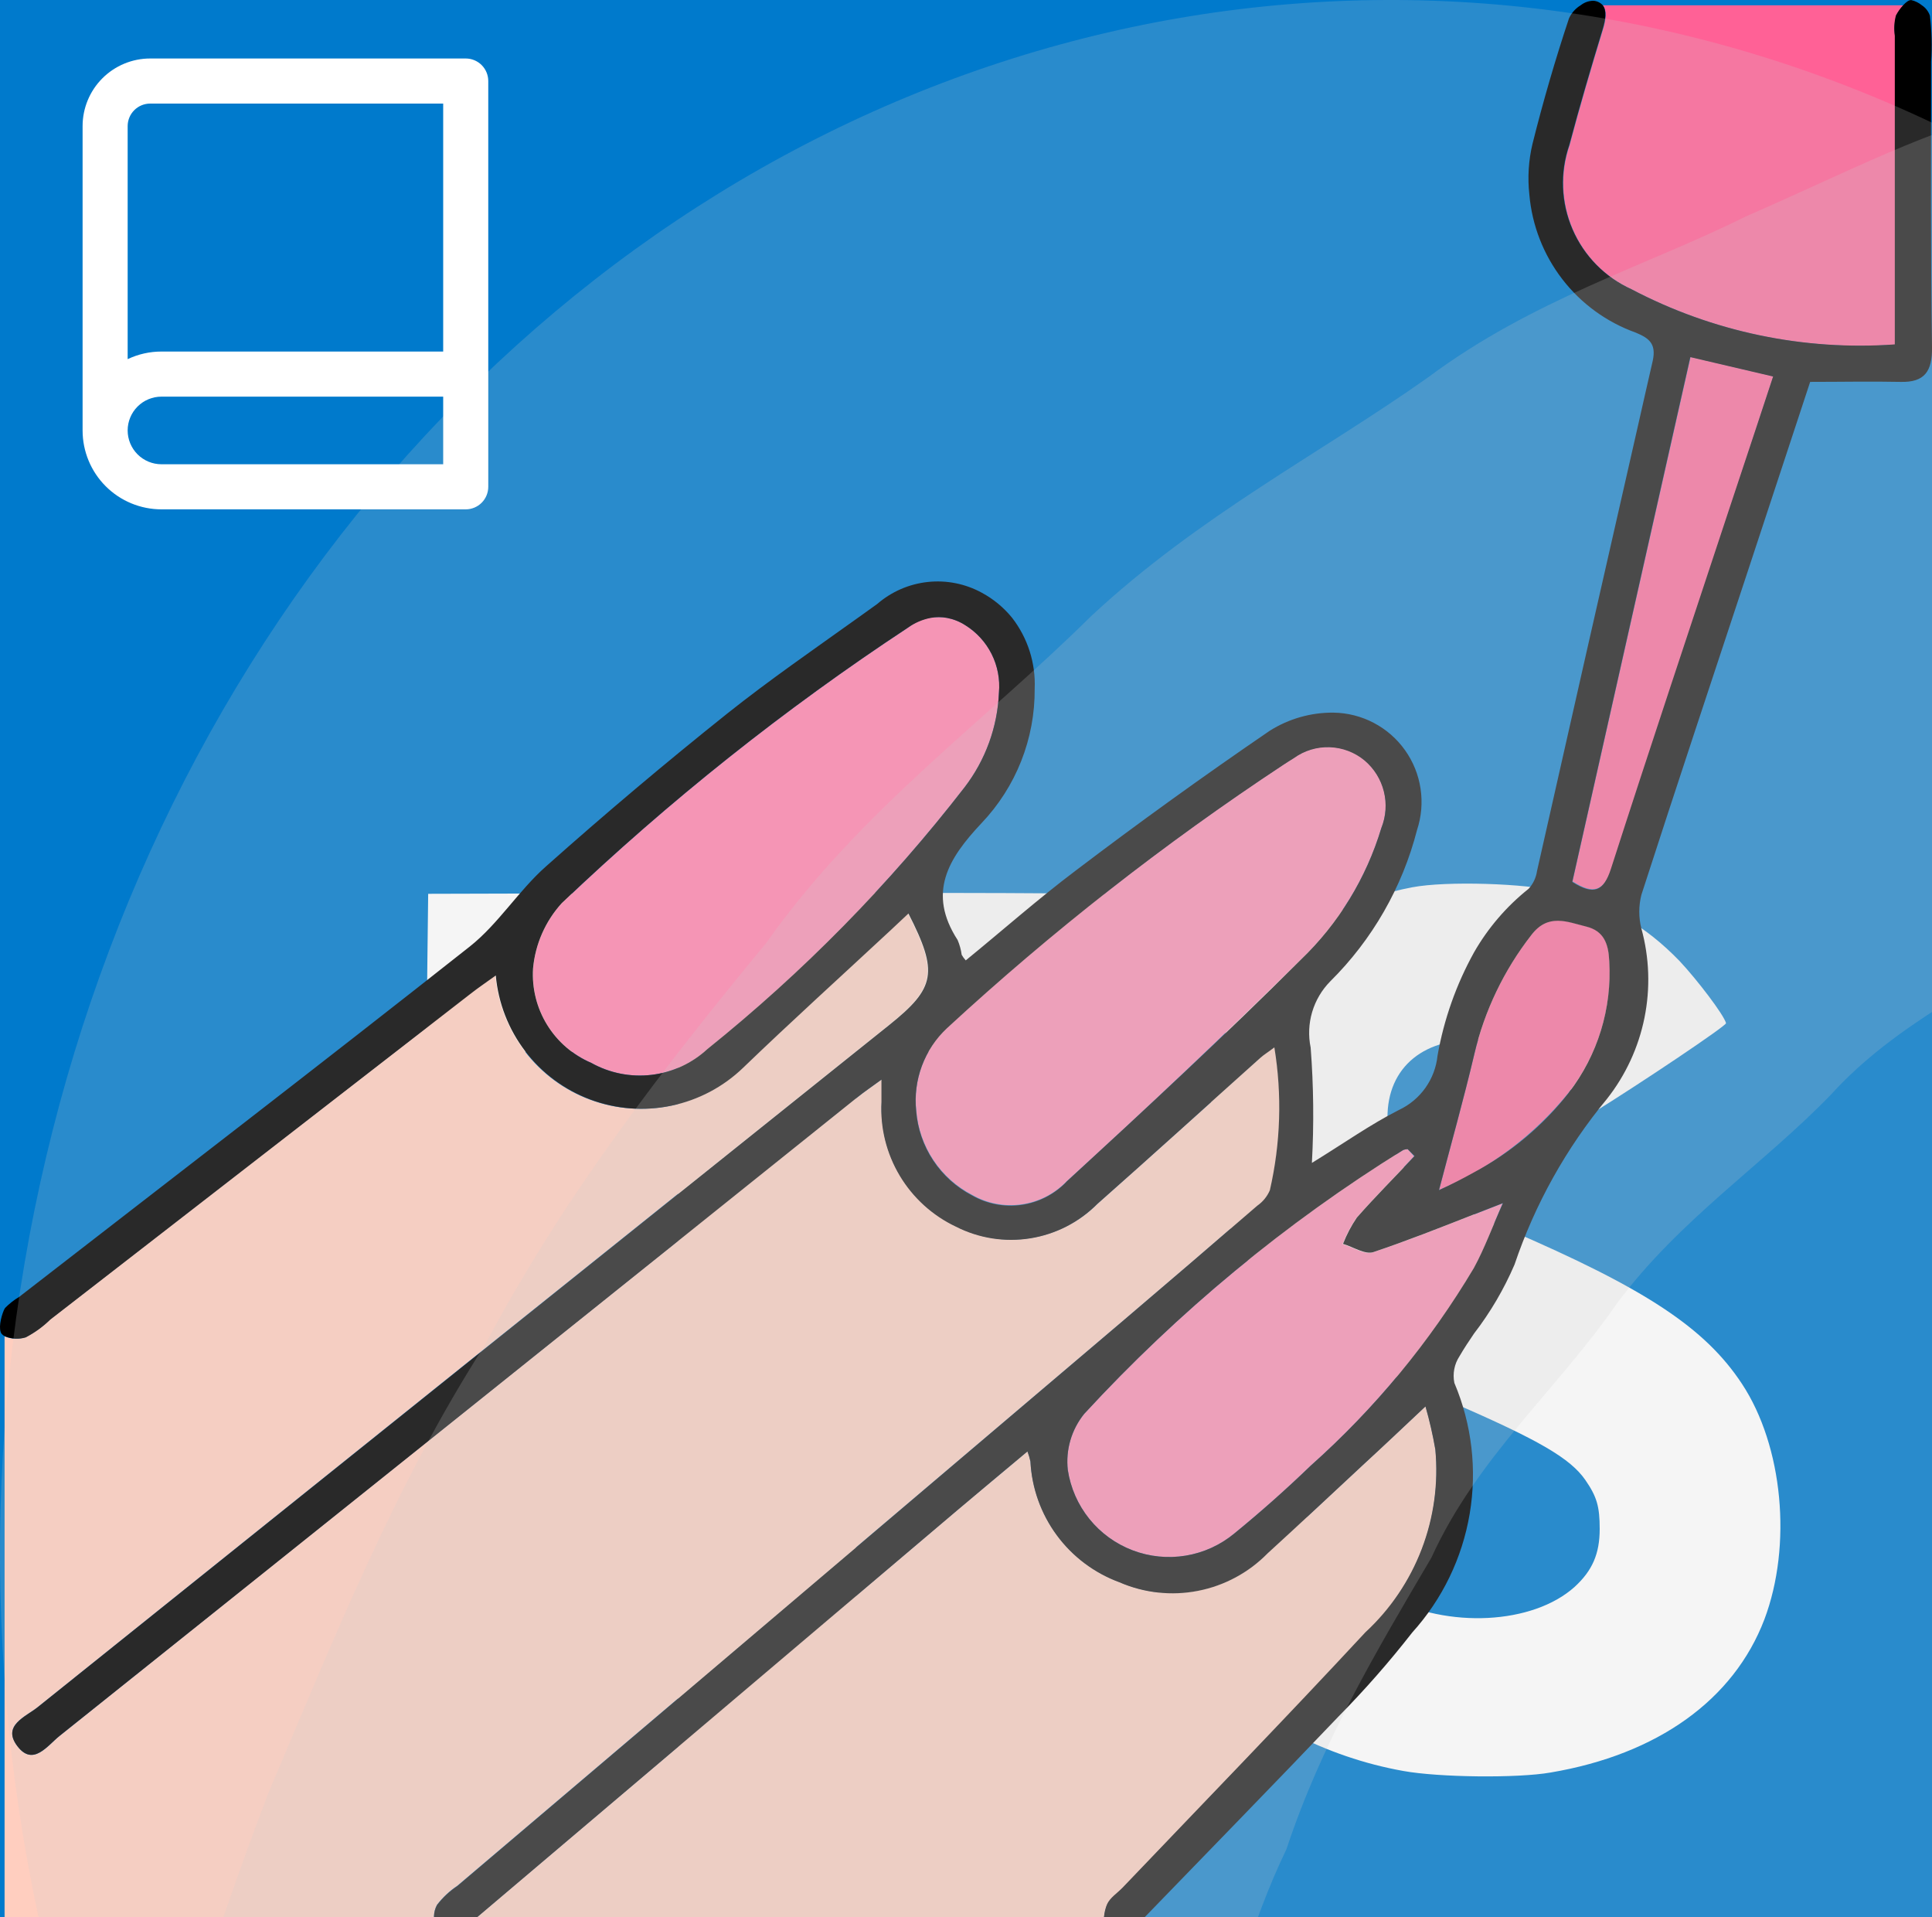
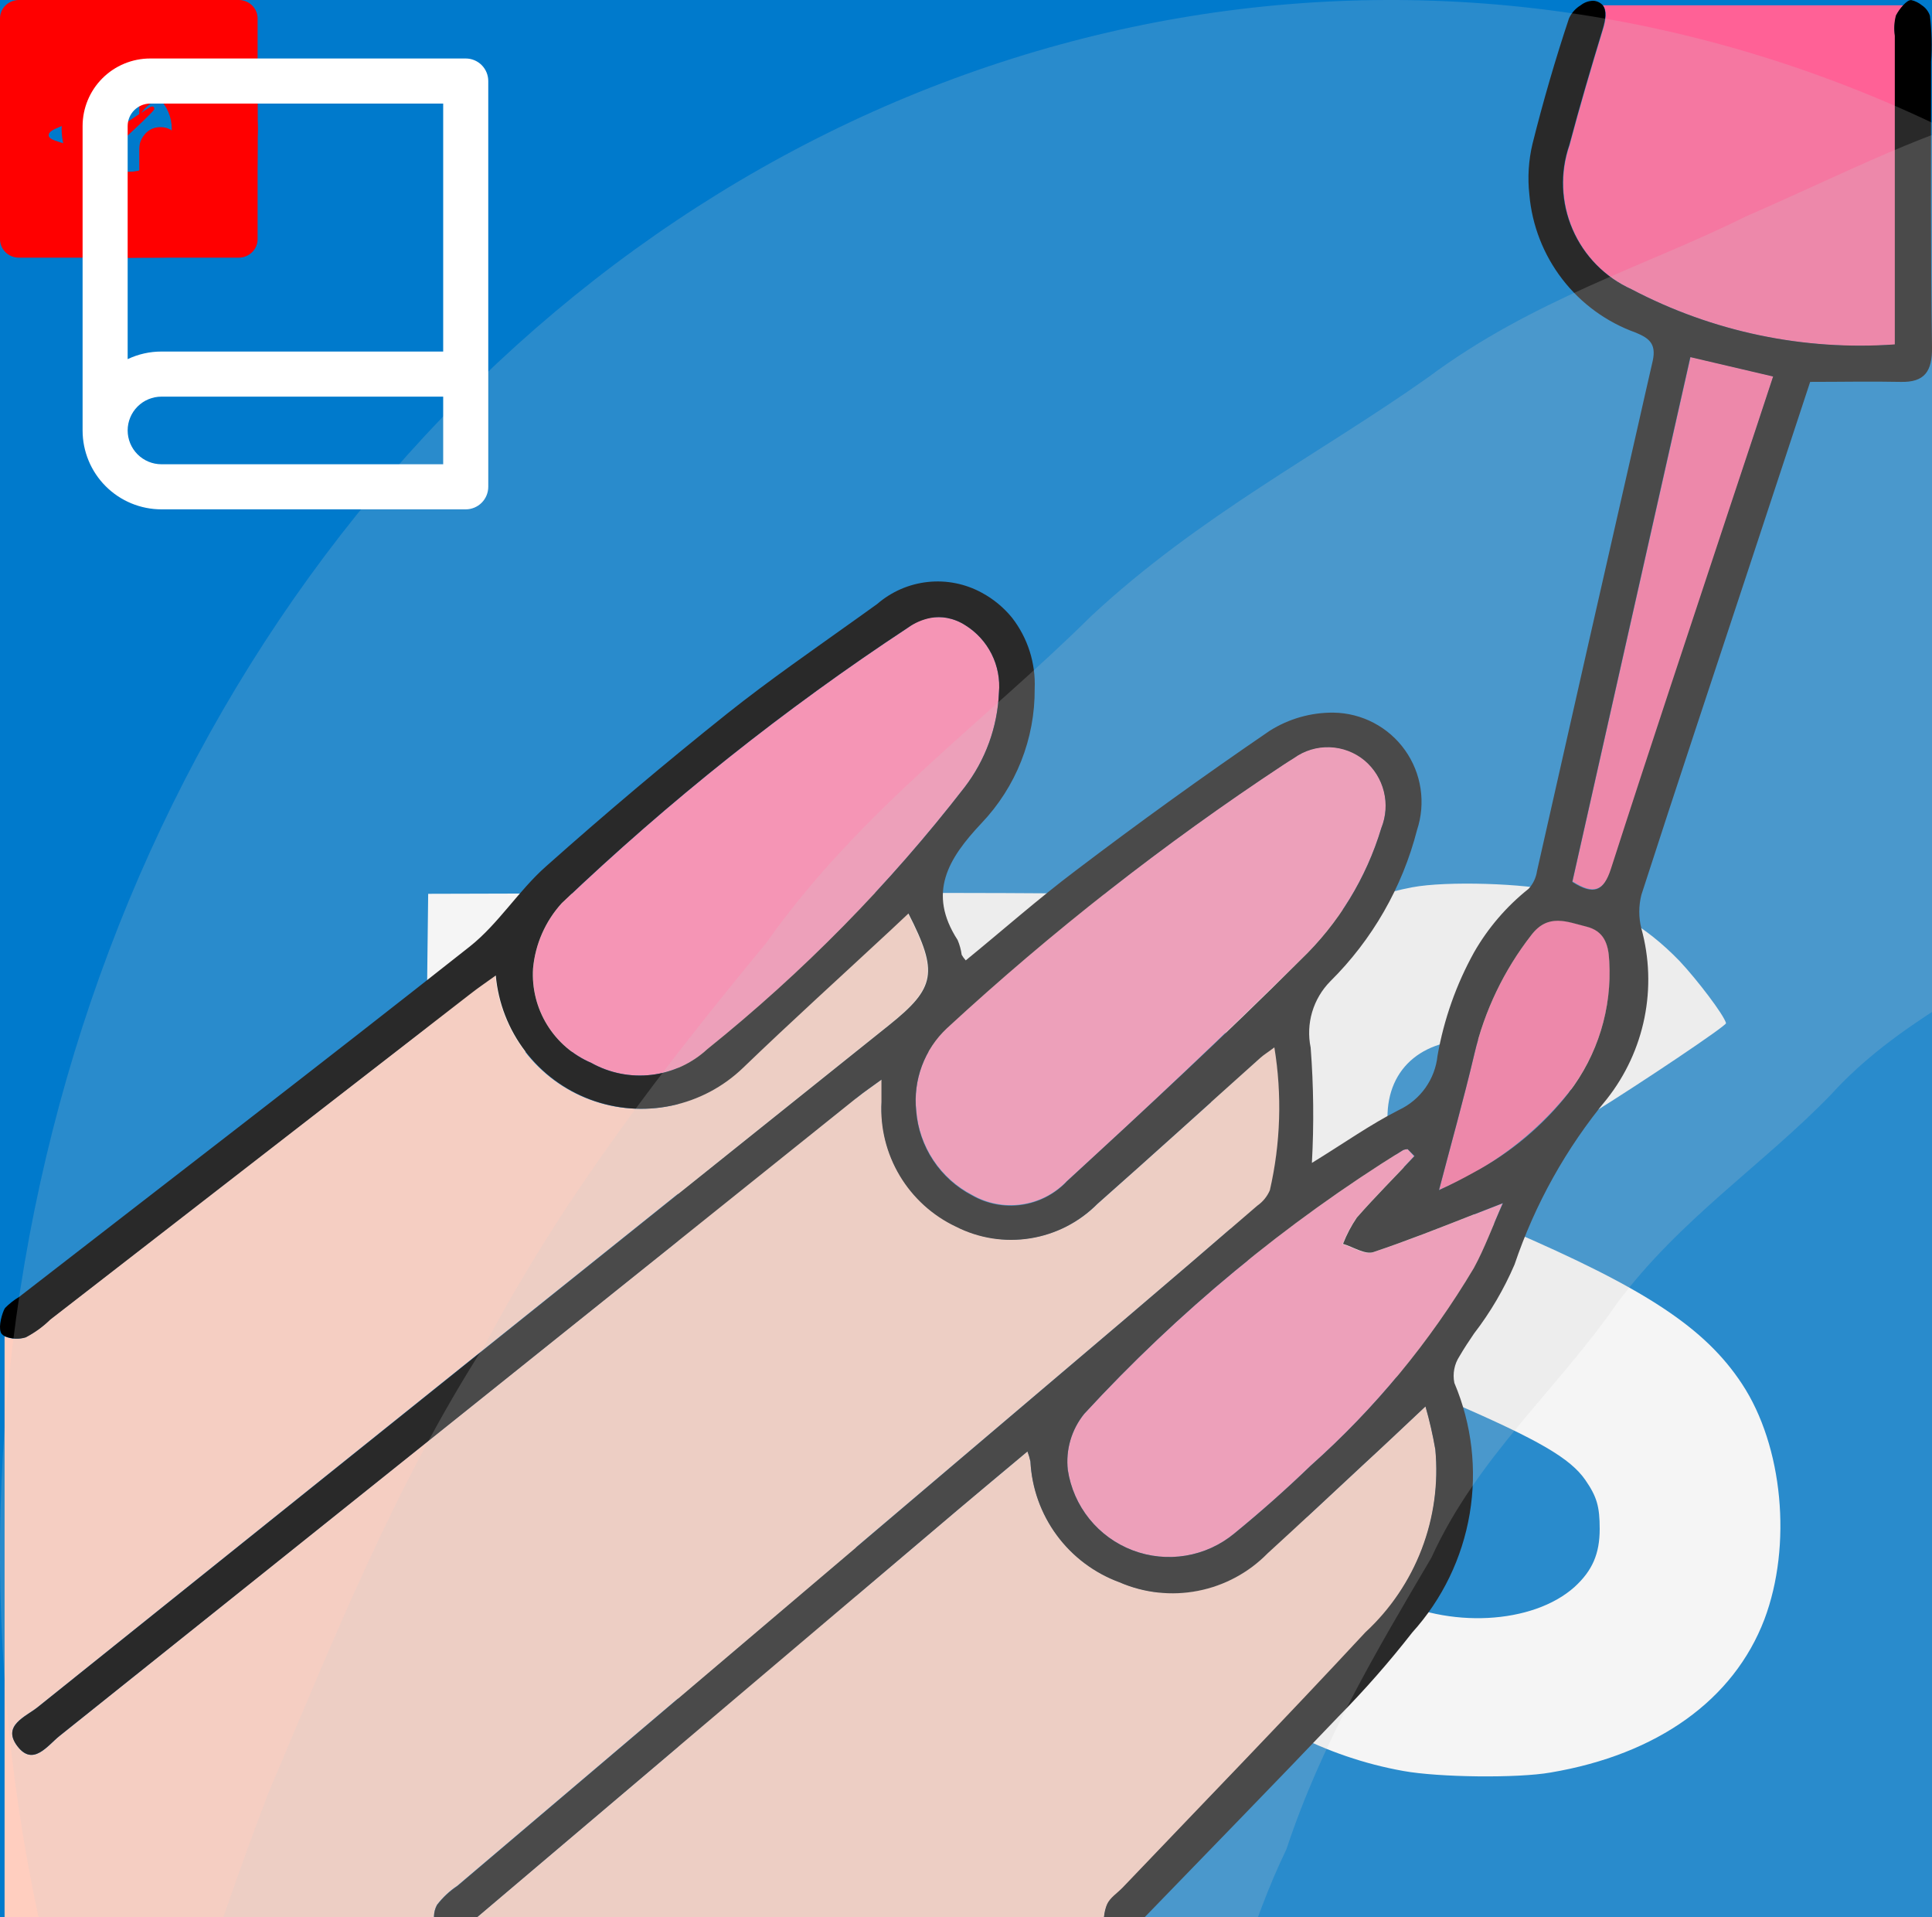
<svg xmlns="http://www.w3.org/2000/svg" width="120" height="119" viewBox="0 0 120 119" fill="none">
  <g id="css">
    <path d="M22.133 101.154L13.71 7.438H106.29L97.856 101.139L59.944 111.562L22.133 101.154Z" fill="#1572B6" />
    <path d="M60 103.597L90.638 95.174L97.845 15.102H60V103.597Z" fill="#33A9DC" />
    <path d="M60 49.054H75.338L76.395 37.284H60V25.79H89.062L88.785 28.872L85.939 60.549H60V49.054Z" fill="white" />
    <path d="M60.071 78.904L60.019 78.919L47.111 75.461L46.286 66.294H34.65L36.274 84.341L60.015 90.879L60.071 90.864V78.904Z" fill="#EBEBEB" />
    <path d="M74.351 60.062L72.956 75.453L60.03 78.912V90.871L83.79 84.341L83.966 82.4L85.98 60.062H74.351Z" fill="white" />
    <path d="M60.041 25.79V37.284H32.044L31.811 34.7L31.282 28.872L31.005 25.79H60.041ZM60 49.054V60.549H47.254L47.021 57.964L46.496 52.137L46.219 49.054H60Z" fill="#EBEBEB" />
  </g>
  <g id="git">
    <g clip-path="url(#clip0_2_5868)">
      <path d="M103.02 47.822L57.176 1.98C54.537 -0.66 50.255 -0.66 47.613 1.98L38.094 11.5L50.17 23.576C52.976 22.628 56.194 23.264 58.431 25.501C60.679 27.753 61.311 30.998 60.339 33.813L71.978 45.452C74.793 44.482 78.042 45.109 80.291 47.362C83.434 50.504 83.434 55.596 80.291 58.74C77.147 61.884 72.055 61.884 68.909 58.74C66.545 56.373 65.961 52.901 67.158 49.989L56.305 39.135L56.303 67.697C57.09 68.086 57.809 68.6 58.431 69.219C61.574 72.361 61.574 77.453 58.431 80.6C55.287 83.742 50.193 83.742 47.053 80.6C43.91 77.453 43.91 72.361 47.053 69.219C47.807 68.466 48.702 67.869 49.687 67.463V38.635C48.7 38.232 47.805 37.635 47.053 36.879C44.672 34.501 44.1 31.007 45.32 28.083L33.415 16.177L1.981 47.61C-0.66 50.252 -0.66 54.535 1.981 57.175L47.826 103.018C50.465 105.658 54.746 105.658 57.389 103.018L103.019 57.388C105.66 54.747 105.66 50.462 103.019 47.822" fill="#DE4C36" />
    </g>
    <defs>
      <clipPath id="clip0_2_5868">
        <rect width="105" height="105" fill="white" />
      </clipPath>
    </defs>
  </g>
  <g id="html">
    <path d="M22.133 102.004L13.706 7.5H106.294L97.856 101.989L59.944 112.5L22.133 102.004Z" fill="#E44F26" />
    <path d="M60 104.468L90.638 95.974L97.845 15.229H60V104.468Z" fill="#F1662A" />
    <path d="M60 50.276H44.663L43.605 38.407H60V26.816H30.938L31.215 29.929L34.061 61.867H60V50.276ZM60 80.377L59.947 80.392L47.04 76.909L46.215 67.665H34.579L36.203 85.86L59.947 92.453L60 92.438V80.377Z" fill="#EBEBEB" />
    <path d="M59.959 50.276V61.867H74.231L72.889 76.901L59.959 80.389V92.449L83.722 85.86L83.895 83.903L86.618 53.389L86.903 50.276H59.959ZM59.959 26.816V38.407H87.956L88.189 35.805L88.718 29.929L88.995 26.816H59.959Z" fill="white" />
  </g>
  <g id="js">
    <path d="M7.5 7.5H112.5V112.5H7.5V7.5Z" fill="#F5DE19" />
    <path d="M78.034 89.531C78.928 91.349 80.318 92.876 82.043 93.938C83.768 94.999 85.758 95.552 87.784 95.531C91.871 95.531 94.485 93.487 94.485 90.656C94.485 87.281 91.8 86.074 87.3 84.105L84.832 83.047C77.707 80.014 72.983 76.215 72.983 68.183C72.983 60.784 78.608 55.148 87.431 55.148C90.288 54.941 93.142 55.581 95.637 56.986C98.132 58.391 100.159 60.499 101.464 63.049L93.75 67.98C93.248 66.716 92.373 65.635 91.242 64.879C90.111 64.124 88.776 63.73 87.416 63.75C86.823 63.691 86.224 63.755 85.657 63.94C85.09 64.125 84.567 64.427 84.123 64.824C83.679 65.222 83.323 65.709 83.077 66.252C82.831 66.795 82.701 67.384 82.695 67.98C82.695 70.939 84.529 72.139 88.763 73.98L91.23 75.037C99.615 78.634 104.355 82.297 104.355 90.536C104.355 99.42 97.376 104.287 88.005 104.287C84.354 104.52 80.713 103.691 77.522 101.901C74.332 100.11 71.727 97.434 70.024 94.196L78.034 89.531ZM43.178 90.386C44.726 93.135 46.136 95.46 49.526 95.46C52.766 95.46 54.814 94.192 54.814 89.261V55.71H64.68V89.392C64.68 99.608 58.68 104.257 49.946 104.257C46.859 104.426 43.793 103.657 41.151 102.051C38.51 100.444 36.416 98.076 35.145 95.257L43.178 90.386Z" fill="black" />
  </g>
  <g id="react">
    <g clip-path="url(#clip0_2_5870)">
      <path d="M92.906 32.703C91.703 32.289 90.49 31.905 89.269 31.552C89.474 30.711 89.663 29.879 89.831 29.062C92.584 15.648 90.784 4.842 84.636 1.284C78.742 -2.127 69.102 1.43 59.366 9.933C58.406 10.773 57.468 11.637 56.552 12.524C55.939 11.934 55.315 11.356 54.68 10.789C44.477 1.696 34.249 -2.136 28.108 1.432C22.219 4.854 20.475 15.013 22.954 27.725C23.2 28.985 23.479 30.237 23.789 31.482C22.341 31.895 20.944 32.334 19.607 32.802C7.644 36.988 0.005 43.548 0.005 50.353C0.005 57.381 8.206 64.43 20.666 68.704C21.676 69.049 22.695 69.369 23.721 69.663C23.388 71.004 23.092 72.354 22.834 73.711C20.471 86.204 22.316 96.122 28.189 99.522C34.255 103.033 44.437 99.425 54.351 90.727C55.154 90.02 55.941 89.293 56.708 88.546C57.7 89.507 58.719 90.439 59.763 91.343C69.366 99.636 78.85 102.985 84.718 99.576C90.778 96.055 92.748 85.4 90.191 72.436C89.989 71.42 89.763 70.409 89.513 69.405C90.228 69.192 90.93 68.973 91.614 68.746C104.567 64.439 112.995 57.475 112.995 50.353C112.995 43.523 105.109 36.919 92.906 32.703ZM90.096 64.147C89.478 64.353 88.844 64.551 88.198 64.743C86.768 60.2 84.839 55.368 82.477 50.376C84.731 45.504 86.586 40.734 87.976 36.22C89.132 36.556 90.253 36.91 91.335 37.283C101.791 40.896 108.169 46.237 108.169 50.353C108.169 54.737 101.281 60.428 90.096 64.147ZM85.456 73.376C86.587 79.109 86.748 84.292 85.999 88.344C85.326 91.984 83.973 94.412 82.299 95.384C78.739 97.453 71.124 94.764 62.911 87.671C61.94 86.831 60.993 85.963 60.07 85.07C63.254 81.576 66.436 77.513 69.541 73.001C75.004 72.514 80.164 71.719 84.844 70.633C85.069 71.543 85.273 72.457 85.456 73.376ZM38.526 95.026C35.047 96.259 32.276 96.295 30.601 95.325C27.037 93.263 25.555 85.298 27.576 74.615C27.817 73.353 28.092 72.097 28.401 70.85C33.029 71.878 38.152 72.617 43.627 73.062C46.754 77.478 50.028 81.536 53.327 85.089C52.626 85.77 51.908 86.434 51.175 87.079C46.79 90.925 42.397 93.654 38.526 95.026ZM22.228 64.12C16.718 62.23 12.168 59.774 9.049 57.093C6.247 54.685 4.832 52.293 4.832 50.353C4.832 46.224 10.966 40.956 21.196 37.377C22.438 36.943 23.737 36.533 25.086 36.148C26.5 40.764 28.354 45.59 30.593 50.471C28.325 55.423 26.444 60.327 25.016 64.997C24.08 64.728 23.15 64.436 22.228 64.12ZM27.691 26.795C25.568 15.903 26.978 7.687 30.527 5.625C34.307 3.429 42.665 6.56 51.475 14.412C52.05 14.925 52.615 15.448 53.171 15.982C49.888 19.52 46.644 23.548 43.545 27.937C38.231 28.431 33.145 29.225 28.468 30.289C28.18 29.131 27.921 27.966 27.691 26.795V26.795ZM76.43 38.874C75.326 36.959 74.18 35.068 72.994 33.203C76.599 33.66 80.053 34.267 83.297 35.01C82.323 38.143 81.109 41.418 79.681 44.775C78.636 42.787 77.553 40.819 76.43 38.874ZM56.554 19.444C58.781 21.865 61.01 24.568 63.204 27.5C58.755 27.29 54.298 27.289 49.849 27.498C52.044 24.592 54.293 21.893 56.554 19.444ZM36.551 38.907C35.443 40.837 34.379 42.792 33.361 44.771C31.956 41.425 30.753 38.136 29.771 34.958C32.995 34.235 36.433 33.643 40.015 33.194C38.816 35.071 37.661 36.975 36.551 38.907V38.907ZM40.118 67.857C36.417 67.442 32.927 66.881 29.704 66.177C30.702 62.943 31.931 59.583 33.367 56.165C34.389 58.146 35.457 60.103 36.57 62.033C37.715 64.018 38.901 65.962 40.118 67.857ZM56.688 81.603C54.4 79.126 52.118 76.385 49.889 73.437C52.053 73.522 54.258 73.566 56.5 73.566C58.803 73.566 61.08 73.514 63.321 73.414C61.12 76.415 58.899 79.159 56.688 81.603ZM79.726 55.991C81.237 59.446 82.51 62.788 83.52 65.967C80.244 66.717 76.707 67.321 72.98 67.77C74.175 65.87 75.331 63.946 76.449 62C77.586 60.022 78.678 58.018 79.726 55.991ZM72.268 59.579C70.556 62.563 68.749 65.491 66.847 68.357C63.404 68.602 59.953 68.724 56.5 68.722C52.984 68.722 49.563 68.612 46.27 68.397C44.319 65.538 42.477 62.605 40.747 59.606H40.748C39.026 56.623 37.418 53.575 35.926 50.469C37.414 47.362 39.017 44.312 40.733 41.327L40.733 41.327C42.448 38.341 44.275 35.421 46.211 32.573C49.572 32.318 53.017 32.185 56.5 32.185H56.5C59.998 32.185 63.449 32.32 66.808 32.577C68.724 35.419 70.54 38.33 72.252 41.301C73.974 44.28 75.598 47.315 77.123 50.4C75.614 53.517 73.994 56.578 72.268 59.579ZM82.225 5.481C86.009 7.671 87.48 16.503 85.103 28.084C84.951 28.823 84.781 29.576 84.596 30.339C79.907 29.253 74.817 28.445 69.487 27.943C66.383 23.506 63.166 19.472 59.936 15.979C60.782 15.161 61.649 14.363 62.535 13.587C70.877 6.301 78.673 3.425 82.225 5.481ZM56.5 40.226C62.072 40.226 66.59 44.76 66.59 50.353C66.59 55.946 62.072 60.48 56.5 60.48C50.928 60.48 46.41 55.946 46.41 50.353C46.41 44.76 50.928 40.226 56.5 40.226Z" fill="#00D8FF" />
    </g>
    <defs>
      <clipPath id="clip0_2_5870">
        <rect width="113" height="101" fill="white" />
      </clipPath>
    </defs>
  </g>
  <g id="redux">
    <path d="M72.697 69.563C76.569 69.162 79.506 65.824 79.373 61.818C79.239 57.813 75.901 54.609 71.896 54.609H71.629C67.49 54.742 64.286 58.214 64.419 62.352C64.553 64.355 65.354 66.091 66.555 67.293C62.016 76.239 55.073 82.781 44.659 88.255C37.583 91.993 30.24 93.329 22.897 92.394C16.889 91.593 12.216 88.923 9.278 84.516C5.006 77.974 4.606 70.897 8.211 63.821C10.748 58.748 14.752 55.009 17.289 53.14C16.755 51.404 15.954 48.467 15.554 46.331C-3.806 60.35 -1.803 79.309 4.072 88.255C8.477 94.931 17.423 99.07 27.303 99.07C29.973 99.07 32.643 98.803 35.313 98.136C52.403 94.797 65.354 84.65 72.697 69.563ZM96.195 53.007C86.048 41.123 71.095 34.581 54.005 34.581H51.869C50.668 32.178 48.131 30.575 45.327 30.575H45.06C40.921 30.709 37.717 34.18 37.85 38.32C37.984 42.325 41.322 45.529 45.327 45.529H45.594C48.531 45.396 51.068 43.527 52.136 40.99H54.539C64.686 40.99 74.299 43.927 82.978 49.668C89.653 54.075 94.46 59.816 97.13 66.759C99.4 72.366 99.266 77.841 96.863 82.514C93.125 89.59 86.85 93.462 78.572 93.462C73.231 93.462 68.158 91.86 65.487 90.658C64.019 91.993 61.348 94.129 59.479 95.465C65.221 98.135 71.095 99.604 76.703 99.604C89.52 99.604 98.999 92.528 102.604 85.451C106.476 77.707 106.209 64.355 96.195 53.007ZM28.371 71.832C28.505 75.838 31.842 79.042 35.847 79.042H36.115C40.254 78.909 43.458 75.437 43.324 71.298C43.191 67.292 39.853 64.088 35.847 64.088H35.581C35.313 64.088 34.913 64.088 34.646 64.221C29.172 55.142 26.902 45.262 27.704 34.581C28.237 26.57 30.908 19.627 35.581 13.885C39.453 8.945 46.929 6.542 52.003 6.409C66.155 6.141 72.163 23.766 72.564 30.842C74.299 31.243 77.237 32.178 79.239 32.845C77.637 11.216 64.286 0 51.469 0C39.452 0 28.371 8.679 23.965 21.496C17.823 38.587 21.829 55.009 29.305 67.96C28.638 68.895 28.237 70.364 28.371 71.832V71.832Z" fill="#764ABC" />
  </g>
  <g id="typescript">
    <path d="M0 60V120H60H120V60V0H60H0V60Z" fill="#007ACC" />
    <path d="M26.537 60.398L26.499 65.312H34.309H42.118L42.118 87.503V109.693H47.642H53.166V87.503L53.166 65.312H60.975H68.785V60.493C68.785 57.826 68.728 55.598 68.652 55.541C68.595 55.465 59.09 55.426 47.566 55.446L26.595 55.503L26.537 60.398Z" fill="white" />
    <path d="M96.826 55.364C99.874 56.126 102.198 57.478 104.331 59.687C105.436 60.868 107.074 63.021 107.207 63.535C107.245 63.687 102.026 67.192 98.864 69.154C98.75 69.23 98.293 68.735 97.779 67.973C96.236 65.725 94.617 64.754 92.141 64.583C88.502 64.335 86.16 66.24 86.179 69.421C86.179 70.354 86.312 70.906 86.693 71.668C87.493 73.326 88.979 74.316 93.645 76.335C102.236 80.03 105.912 82.468 108.198 85.935C110.75 89.802 111.322 95.973 109.588 100.564C107.683 105.554 102.96 108.945 96.312 110.068C94.255 110.43 89.379 110.373 87.169 109.973C82.35 109.116 77.779 106.735 74.96 103.611C73.855 102.392 71.703 99.211 71.836 98.983C71.893 98.906 72.388 98.602 72.941 98.278C73.474 97.973 75.493 96.811 77.398 95.707L80.845 93.707L81.569 94.773C82.579 96.316 84.788 98.43 86.122 99.135C89.95 101.154 95.207 100.868 97.798 98.545C98.903 97.535 99.36 96.487 99.36 94.945C99.36 93.554 99.188 92.945 98.464 91.897C97.531 90.564 95.626 89.44 90.217 87.097C84.026 84.43 81.36 82.773 78.922 80.145C77.512 78.621 76.179 76.183 75.626 74.145C75.169 72.449 75.055 68.202 75.417 66.487C76.693 60.507 81.207 56.335 87.722 55.097C89.836 54.697 94.75 54.849 96.826 55.364Z" fill="white" />
  </g>
  <g id="styled-comp">
    <g clip-path="url(#clip0_1_3263)">
      <path d="M68.767 118.279C68.947 117.872 69.401 117.589 69.731 117.246C74.766 111.967 79.844 106.735 84.811 101.391C86.365 99.956 87.566 98.18 88.32 96.204C89.074 94.227 89.36 92.103 89.156 89.997C89 89.095 88.796 88.203 88.543 87.323C87.189 88.608 85.929 89.778 84.661 90.957C82.69 92.791 80.727 94.633 78.739 96.446C77.566 97.641 76.059 98.453 74.415 98.774C72.772 99.094 71.07 98.909 69.534 98.242C67.98 97.671 66.627 96.655 65.644 95.322C64.661 93.989 64.092 92.397 64.006 90.743C63.96 90.53 63.899 90.321 63.822 90.117C62.309 91.402 60.861 92.585 59.425 93.802L29.587 119.085C29.382 119.261 29.159 119.479 28.966 119.65H68.746L68.686 119.612C68.472 119.462 68.583 118.673 68.767 118.279Z" fill="#FFCEBF" />
      <path d="M27.144 118.279C27.497 117.818 27.924 117.418 28.408 117.096L69.7 82.064C72.517 79.673 75.321 77.269 78.112 74.852C78.457 74.612 78.727 74.279 78.892 73.892C79.559 70.983 79.654 67.972 79.17 65.026C78.742 65.326 78.51 65.455 78.313 65.665C74.932 68.69 71.568 71.741 68.17 74.749C67.044 75.882 65.588 76.629 64.012 76.882C62.435 77.136 60.818 76.883 59.394 76.159C57.941 75.473 56.726 74.371 55.901 72.992C55.077 71.613 54.682 70.02 54.766 68.416V67.028C54.145 67.482 53.691 67.786 53.266 68.129C36.74 81.362 20.216 94.584 3.695 107.797C2.949 108.393 2.058 109.721 1.081 108.431C0.104 107.141 1.591 106.61 2.341 106.01C19.953 91.877 37.574 77.758 55.203 63.651C58.074 61.35 58.263 60.385 56.394 56.73L55.28 57.776C52.225 60.617 49.135 63.419 46.127 66.308C44.893 67.498 43.348 68.315 41.669 68.664C39.991 69.013 38.248 68.881 36.641 68.282C35.035 67.683 33.631 66.641 32.591 65.278C31.551 63.915 30.918 62.286 30.765 60.578C30.195 61.007 29.702 61.32 29.235 61.684L3.095 81.944C2.644 82.386 2.13 82.759 1.569 83.05C1.146 83.178 0.692 83.155 0.284 82.986V119.671H27.092C26.992 119.451 26.945 119.21 26.954 118.969C26.963 118.727 27.028 118.491 27.144 118.279Z" fill="#FFCEBF" />
      <path d="M99.565 1.821C98.837 4.208 98.13 6.599 97.491 9.012C96.902 10.716 96.97 12.58 97.684 14.237C98.397 15.894 99.704 17.225 101.348 17.968C106.376 20.611 112.043 21.798 117.709 21.396V2.228C117.646 1.808 117.669 1.379 117.777 0.968C117.897 0.736 118.049 0.521 118.227 0.33H99.548C99.835 0.664 99.737 1.251 99.565 1.821Z" fill="#FF6196" />
      <path d="M62.051 42.998C61.962 45.137 61.214 47.197 59.908 48.894C55.242 54.918 49.883 60.372 43.942 65.144C42.984 66.03 41.769 66.591 40.473 66.745C39.177 66.899 37.865 66.638 36.725 66.001C35.592 65.516 34.636 64.692 33.989 63.643C33.342 62.593 33.036 61.369 33.113 60.138C33.25 58.627 33.878 57.202 34.9 56.08C41.544 49.745 48.742 44.019 56.407 38.969C56.91 38.576 57.523 38.35 58.16 38.324C58.798 38.298 59.427 38.472 59.96 38.824C60.66 39.258 61.226 39.879 61.595 40.615C61.964 41.352 62.122 42.177 62.051 42.998Z" fill="#FF87AF" />
      <path d="M56.913 68.97C56.813 68.023 56.935 67.065 57.268 66.173C57.601 65.281 58.137 64.478 58.833 63.828C65.337 57.828 72.316 52.364 79.701 47.488C79.924 47.347 80.13 47.205 80.374 47.06C81.019 46.594 81.801 46.356 82.596 46.383C83.391 46.41 84.155 46.701 84.766 47.21C85.359 47.711 85.777 48.386 85.963 49.14C86.15 49.893 86.094 50.685 85.804 51.405C84.869 54.517 83.145 57.334 80.798 59.581C76.033 64.276 71.175 68.876 66.229 73.379C65.484 74.146 64.505 74.642 63.447 74.791C62.389 74.94 61.311 74.733 60.384 74.202C59.409 73.696 58.579 72.95 57.972 72.035C57.365 71.119 57 70.065 56.913 68.97Z" fill="#FF87AF" />
      <path d="M87.834 71.802C86.635 73.087 85.4 74.313 84.248 75.628C83.901 76.137 83.614 76.683 83.391 77.257C84.025 77.445 84.766 77.942 85.28 77.766C87.899 76.888 90.453 75.834 93.328 74.724C92.702 76.164 92.231 77.492 91.567 78.709C88.831 83.308 85.404 87.459 81.407 91.016C79.887 92.482 78.308 93.883 76.671 95.22C75.805 95.939 74.762 96.416 73.651 96.6C72.54 96.784 71.399 96.67 70.347 96.269C69.294 95.868 68.367 95.195 67.659 94.318C66.953 93.441 66.491 92.392 66.323 91.278C66.254 90.659 66.309 90.032 66.484 89.434C66.659 88.836 66.951 88.278 67.343 87.794C73.174 81.461 79.838 75.95 87.153 71.412C87.242 71.377 87.336 71.358 87.432 71.356L87.834 71.802Z" fill="#FF87AF" />
      <path d="M97.672 54.733L105.004 22.166L110.147 23.37L107.494 31.43C105.017 38.93 102.51 46.429 100.093 53.936C99.622 55.325 99.005 55.582 97.672 54.733Z" fill="#FF6196" />
      <path d="M89.386 73.888C90.162 70.927 90.933 68.189 91.584 65.421C92.219 62.736 93.426 60.221 95.124 58.046C96.165 56.679 97.335 57.223 98.531 57.519C99.636 57.789 99.915 58.599 99.962 59.662C100.136 62.6 99.241 65.503 97.442 67.834C95.3 70.489 92.532 72.57 89.386 73.888Z" fill="#FF6196" />
      <path d="M119.944 3.839C120.008 2.885 119.983 1.927 119.871 0.977C119.783 0.712 119.607 0.484 119.374 0.33C119.184 0.175 118.961 0.065 118.723 0.008C118.585 -0.017 118.393 0.124 118.208 0.325C118.03 0.517 117.878 0.732 117.758 0.964C117.65 1.375 117.627 1.804 117.69 2.224V21.387C112.023 21.79 106.357 20.602 101.329 17.959C99.685 17.216 98.378 15.886 97.665 14.229C96.951 12.572 96.882 10.708 97.472 9.003C98.111 6.59 98.818 4.199 99.546 1.812C99.718 1.243 99.816 0.655 99.546 0.321C99.396 0.158 99.189 0.06 98.968 0.047C98.685 0.05 98.41 0.146 98.188 0.321C97.867 0.513 97.612 0.797 97.455 1.135C96.598 3.707 95.844 6.303 95.188 8.926C94.941 9.959 94.874 11.028 94.991 12.084C95.157 13.995 95.868 15.819 97.039 17.338C98.21 18.857 99.793 20.008 101.599 20.654C102.409 20.993 102.884 21.327 102.657 22.394C102.344 23.748 102.04 25.103 101.732 26.461C99.632 35.666 97.544 44.874 95.467 54.088C95.408 54.498 95.228 54.882 94.948 55.189C93.579 56.277 92.429 57.615 91.559 59.131C90.449 61.133 89.682 63.305 89.287 65.559C89.212 66.278 88.952 66.966 88.533 67.555C88.114 68.144 87.55 68.615 86.896 68.923C85.109 69.827 83.468 70.997 81.484 72.214C81.616 69.828 81.591 67.436 81.407 65.053C81.256 64.321 81.288 63.562 81.5 62.844C81.713 62.127 82.099 61.472 82.624 60.94C85.237 58.351 87.1 55.102 88.015 51.538C88.288 50.712 88.363 49.833 88.233 48.973C88.104 48.113 87.774 47.295 87.27 46.586C86.766 45.876 86.102 45.296 85.332 44.891C84.563 44.485 83.708 44.267 82.838 44.253C81.43 44.237 80.047 44.63 78.857 45.384C74.768 48.177 70.75 51.072 66.807 54.066C64.463 55.832 62.256 57.786 59.985 59.637C59.887 59.532 59.803 59.415 59.732 59.29C59.689 58.974 59.604 58.666 59.48 58.373C57.581 55.442 58.897 53.312 60.958 51.122C63.105 48.871 64.292 45.873 64.266 42.762C64.333 41.177 63.836 39.619 62.865 38.365C62.347 37.729 61.71 37.2 60.988 36.81C59.963 36.249 58.791 36.014 57.629 36.139C56.467 36.263 55.371 36.739 54.487 37.504L53.292 38.361C50.562 40.315 47.798 42.218 45.171 44.309C41.336 47.37 37.584 50.534 33.918 53.796C32.204 55.309 30.953 57.374 29.175 58.78C19.901 66.103 10.53 73.294 1.192 80.532C0.871 80.723 0.576 80.955 0.314 81.222C0.287 81.261 0.264 81.302 0.245 81.346C0.048 81.804 -0.119 82.563 0.112 82.841C0.169 82.902 0.238 82.95 0.314 82.983C0.722 83.152 1.176 83.175 1.599 83.047C2.16 82.756 2.674 82.384 3.125 81.942L29.265 61.681C29.732 61.317 30.224 60.987 30.794 60.575C30.948 62.283 31.581 63.913 32.621 65.276C33.66 66.639 35.065 67.68 36.671 68.279C38.277 68.878 40.02 69.011 41.699 68.661C43.377 68.312 44.923 67.495 46.157 66.305C49.157 63.417 52.255 60.614 55.31 57.773L56.424 56.727C58.293 60.383 58.104 61.347 55.233 63.648C37.589 77.766 19.959 91.888 2.341 106.012C1.591 106.611 0.108 107.156 1.081 108.433C2.054 109.71 2.949 108.394 3.695 107.798C20.224 94.597 36.742 81.379 53.249 68.143C53.677 67.8 54.127 67.496 54.749 67.042V68.43C54.665 70.034 55.06 71.627 55.884 73.006C56.708 74.385 57.924 75.488 59.377 76.174C60.801 76.897 62.417 77.15 63.994 76.897C65.571 76.644 67.027 75.897 68.153 74.764C71.551 71.764 74.915 68.704 78.296 65.679C78.51 65.486 78.759 65.341 79.153 65.041C79.637 67.986 79.542 70.998 78.874 73.907C78.71 74.294 78.439 74.626 78.094 74.867C75.3 77.281 72.497 79.685 69.683 82.079L28.407 117.115C27.924 117.437 27.497 117.836 27.143 118.297C27.03 118.507 26.967 118.741 26.958 118.979C26.949 119.217 26.995 119.455 27.092 119.673C27.286 119.818 27.509 119.917 27.747 119.964C27.984 120.011 28.229 120.004 28.463 119.943C28.648 119.889 28.818 119.794 28.96 119.664C29.175 119.493 29.389 119.274 29.582 119.099L59.42 93.816C60.855 92.599 62.303 91.399 63.816 90.131C63.893 90.334 63.954 90.543 64.001 90.756C64.086 92.41 64.656 94.003 65.638 95.336C66.621 96.669 67.974 97.684 69.528 98.255C71.064 98.922 72.766 99.108 74.41 98.787C76.053 98.467 77.561 97.655 78.733 96.46C80.721 94.647 82.684 92.805 84.655 90.971C85.941 89.792 87.183 88.609 88.538 87.337C88.79 88.216 88.994 89.109 89.15 90.011C89.347 92.109 89.058 94.225 88.304 96.194C87.551 98.163 86.353 99.931 84.805 101.362C79.839 106.71 74.761 111.942 69.725 117.217C69.395 117.56 68.941 117.843 68.761 118.25C68.581 118.657 68.466 119.454 68.68 119.626L68.74 119.664C69.189 119.883 69.695 119.959 70.188 119.883C70.327 119.854 70.45 119.777 70.535 119.664C70.655 119.54 70.771 119.386 70.887 119.27C74.966 115.053 79.067 110.858 83.117 106.611C84.751 104.955 86.288 103.205 87.719 101.371C89.585 99.305 90.822 96.749 91.285 94.004C91.749 91.259 91.418 88.439 90.333 85.875C90.216 85.304 90.33 84.709 90.65 84.221C90.929 83.741 91.237 83.274 91.554 82.811C92.569 81.494 93.414 80.054 94.07 78.526C95.337 74.776 97.282 71.29 99.808 68.242C100.969 66.769 101.768 65.045 102.14 63.207C102.512 61.369 102.447 59.47 101.95 57.662C101.775 56.974 101.775 56.254 101.95 55.566C104.119 48.851 106.351 42.158 108.562 35.46L111.519 26.487L112.432 23.714C114.377 23.714 116.211 23.676 118.037 23.714C119.554 23.757 120.017 23.046 120 21.572C119.91 15.658 119.944 9.749 119.944 3.839ZM43.937 65.144C42.979 66.03 41.765 66.591 40.468 66.745C39.172 66.899 37.86 66.638 36.721 66.001C35.587 65.516 34.631 64.692 33.984 63.643C33.337 62.593 33.031 61.369 33.108 60.138C33.246 58.627 33.873 57.202 34.895 56.08C41.539 49.745 48.737 44.019 56.403 38.969C56.821 38.674 57.297 38.469 57.8 38.37C58.137 38.307 58.483 38.307 58.82 38.37C59.223 38.448 59.609 38.602 59.955 38.824C60.656 39.259 61.222 39.88 61.592 40.617C61.961 41.355 62.118 42.18 62.046 43.002C61.958 45.141 61.209 47.201 59.904 48.898C55.237 54.921 49.878 60.373 43.937 65.144ZM66.22 73.41C65.475 74.176 64.497 74.672 63.438 74.821C62.38 74.97 61.303 74.763 60.375 74.232C59.399 73.725 58.568 72.977 57.961 72.059C57.353 71.142 56.99 70.084 56.904 68.987C56.805 68.04 56.926 67.083 57.259 66.191C57.593 65.298 58.128 64.495 58.824 63.845C65.329 57.845 72.308 52.381 79.693 47.506C79.916 47.364 80.121 47.223 80.366 47.077C81.011 46.611 81.792 46.373 82.588 46.401C83.383 46.428 84.146 46.718 84.758 47.227C85.35 47.728 85.769 48.404 85.955 49.157C86.141 49.91 86.085 50.703 85.795 51.422C84.861 54.534 83.136 57.351 80.79 59.599C76.063 64.321 71.148 68.867 66.229 73.392L66.22 73.41ZM91.55 78.728C88.817 83.319 85.397 87.464 81.407 91.018C79.887 92.483 78.309 93.884 76.672 95.221C75.805 95.941 74.763 96.417 73.651 96.601C72.54 96.786 71.4 96.671 70.347 96.27C69.294 95.869 68.367 95.196 67.66 94.319C66.953 93.442 66.492 92.393 66.323 91.279C66.254 90.66 66.309 90.033 66.484 89.435C66.659 88.837 66.951 88.28 67.343 87.795C73.174 81.463 79.839 75.951 87.153 71.413C87.242 71.378 87.337 71.359 87.432 71.357L87.861 71.786C86.661 73.071 85.427 74.297 84.274 75.612C83.927 76.121 83.64 76.667 83.417 77.241C84.051 77.429 84.792 77.926 85.306 77.751C87.376 77.056 89.412 76.251 91.593 75.394L93.354 74.708C92.694 76.165 92.223 77.493 91.559 78.71L91.55 78.728ZM97.434 67.865C95.835 69.9 93.832 71.581 91.55 72.801C90.844 73.195 90.12 73.564 89.377 73.907C90.14 70.989 90.903 68.285 91.55 65.551L91.576 65.439C92.211 62.755 93.418 60.239 95.115 58.064C96.157 56.697 97.326 57.242 98.522 57.537C99.628 57.807 99.906 58.617 99.953 59.68C100.129 62.616 99.237 65.517 97.442 67.847L97.434 67.865ZM107.461 31.44C104.984 38.94 102.477 46.439 100.06 53.946C99.606 55.356 98.989 55.613 97.656 54.765L104.011 26.512L104.988 22.176L110.131 23.38L109.098 26.512L107.461 31.44Z" fill="black" />
    </g>
    <defs>
      <clipPath id="clip0_1_3263">
        <rect width="120" height="120" fill="white" />
      </clipPath>
    </defs>
  </g>
+   <g id="linkedin">
+     <path d="M0 1.146C0 .513.526 0 1.175 0h13.65C15.474 0 16 .513 16 1.146v13.708c0 .633-.526 1.146-1.175 1.146H1.175C.526 16 0 15.487 0 14.854V1.146zm4.943 12.248V6.169H2.542v7.225h2.401zm-1.2-8.212c.837 0 1.358-.554 1.358-1.248-.015-.709-.52-1.248-1.342-1.248-.822 0-1.359.54-1.359 1.248 0 .694.521 1.248 1.327 1.248h.016zm4.908 8.212V9.359c0-.216.016-.432.08-.586.173-.431.568-.878 1.232-.878.869 0 1.216.662 1.216 1.634v3.865h2.401V9.25c0-2.22-1.184-3.252-2.764-3.252-1.274 0-1.845.7-2.165 1.193v.025h-.016a5.54 5.54 0 0 1 .016-.025V6.169h-2.4c.03.678 0 7.225 0 7.225h2.4z" fill="red" />
+   </g>
+   <g id="githubSocial">
+     <path d="M8 0C3.58 0 0 3.58 0 8c0 3.54 2.29 6.53 5.47 7.59.4.07.55-.17.55-.38 0-.19-.01-.82-.01-1.49-2.01.37-2.53-.49-2.69-.94-.09-.23-.48-.94-.82-1.13-.28-.15-.68-.52-.01-.53.63-.01 1.08.58 1.23.82.72 1.21 1.87.87 2.33.66.07-.52.28-.87.51-1.07-1.78-.2-3.64-.89-3.64-3.95 0-.87.31-1.59.82-2.15-.08-.2-.36-1.02.08-2.12 0 0 .67-.21 2.2.82.64-.18 1.32-.27 2-.27.68 0 1.36.09 2 .27 1.53-1.04 2.2-.82 2.2-.82.44 1.1.16 1.92.08 2.12.51.56.82 1.27.82 2.15 0 3.07-1.87 3.75-3.65 3.95.29.25.54.73.54 1.48 0 1.07-.01 1.93-.01 2.2 0 .21.15.46.55.38A8.012 8.012 0 0 0 16 8c0-4.42-3.58-8-8-8z" fill="red" />
+   </g>
+   <g id="instagram">
+     <path d="M8 0C5.829 0 5.556.01 4.703.048 3.85.088 3.269.222 2.76.42a3.917 3.917 0 0 0-1.417.923A3.927 3.927 0 0 0 .42 2.76C.222 3.268.087 3.85.048 4.7.01 5.555 0 5.827 0 8.001c0 2.172.01 2.444.048 3.297.04.852.174 1.433.372 1.942.205.526.478.972.923 1.417.444.445.89.719 1.416.923.51.198 1.09.333 1.942.372C5.555 15.99 5.827 16 8 16s2.444-.01 3.298-.048c.851-.04 1.434-.174 1.943-.372a3.916 3.916 0 0 0 1.416-.923c.445-.445.718-.891.923-1.417.197-.509.332-1.09.372-1.942C15.99 10.445 16 10.173 16 8s-.01-2.445-.048-3.299c-.04-.851-.175-1.433-.372-1.941a3.926 3.926 0 0 0-.923-1.417A3.911 3.911 0 0 0 13.24.42c-.51-.198-1.092-.333-1.943-.372C10.443.01 10.172 0 7.998 0h.003zm-.717 1.442h.718c2.136 0 2.389.007 3.232.046.78.035 1.204.166 1.486.275.373.145.64.319.92.599.28.28.453.546.598.92.11.281.24.705.275 1.485.039.843.047 1.096.047 3.231s-.008 2.389-.047 3.232c-.035.78-.166 1.203-.275 1.485a2.47 2.47 0 0 1-.599.919c-.28.28-.546.453-.92.598-.28.11-.704.24-1.485.276-.843.038-1.096.047-3.232.047s-2.39-.009-3.233-.047c-.78-.036-1.203-.166-1.485-.276a2.478 2.478 0 0 1-.92-.598 2.48 2.48 0 0 1-.6-.92c-.109-.281-.24-.705-.275-1.485-.038-.843-.046-1.096-.046-3.233 0-2.136.008-2.388.046-3.231.036-.78.166-1.204.276-1.486.145-.373.319-.64.599-.92.28-.28.546-.453.92-.598.282-.11.705-.24 1.485-.276.738-.034 1.024-.044 2.515-.045v.002zm4.988 1.328a.96.96 0 1 0 0 1.92.96.96 0 0 0 0-1.92zm-4.27 1.122a4.109 4.109 0 1 0 0 8.217 4.109 4.109 0 0 0 0-8.217zm0 1.441a2.667 2.667 0 1 1 0 5.334 2.667 2.667 0 0 1 0-5.334z" fill="red" />
+   </g>
+   <g id="telegram">
+     <path d="M16 8A8 8 0 1 1 0 8a8 8 0 0 1 16 0zM8.287 5.906c-.778.324-2.334.994-4.666 2.01-.378.15-.577.298-.595.442-.03.243.275.339.69.47l.175.055c.408.133.958.288 1.243.294.26.006.549-.1.868-.32 2.179-1.471 3.304-2.214 3.374-2.23.05-.012.12-.026.166.016.047.041.042.12.037.141-.03.129-1.227 1.241-1.846 1.817-.193.18-.33.307-.358.336a8.154 8.154 0 0 1-.188.186c-.38.366-.664.64.015 1.088.327.216.589.393.85.571.284.194.568.387.936.629.093.06.183.125.27.187.331.236.63.448.997.414.214-.02.435-.22.547-.82.265-1.417.786-4.486.906-5.751a1.426 1.426 0 0 0-.013-.315.337.337 0 0 0-.114-.217.526.526 0 0 0-.31-.093c-.3.005-.763.166-2.984 1.09z" fill="red" />
+   </g>
  <g id="quoteFirst">
    <path d="M297.495 192.986C301.775 192.986 305.883 192.257 309.971 191.592C308.646 196.567 307.284 201.627 305.096 206.173C302.908 212.778 299.491 218.503 296.094 224.271C293.254 230.511 288.244 234.735 284.559 240.075C280.702 245.264 275.443 248.716 271.278 253.026C267.19 257.529 261.835 259.781 257.574 262.954C253.121 265.806 249.244 268.958 245.099 270.459L234.754 275.219L225.656 279.444L234.965 321L246.423 317.912C250.089 316.883 254.561 315.682 259.647 314.245C264.848 313.173 270.395 310.236 276.575 307.555C282.678 304.51 289.741 302.452 296.305 297.563C302.908 292.888 310.527 288.986 317.245 282.724C323.751 276.27 331.601 270.674 337.397 262.461C343.731 254.784 349.988 246.722 354.844 237.544C360.467 228.796 364.287 219.189 368.317 209.69C371.964 200.191 374.9 190.477 377.299 181.042C381.848 162.13 383.882 144.161 384.669 128.786C385.322 113.39 384.938 100.589 384.132 91.325C383.844 86.951 383.307 82.705 382.923 79.767L382.443 76.165L381.944 76.294C378.53 58.478 370.672 42.107 359.278 29.073C347.884 16.039 333.42 6.875 317.559 2.641C301.698 -1.592 285.088 -0.723 269.651 5.15C254.214 11.022 240.581 21.657 230.328 35.825C220.075 49.993 213.622 67.114 211.714 85.208C209.807 103.302 212.524 121.629 219.551 138.07C226.577 154.511 237.626 168.394 251.42 178.112C265.214 187.83 281.188 192.987 297.495 192.986ZM86.374 192.986C90.654 192.986 94.761 192.257 98.849 191.592C97.525 196.567 96.162 201.627 93.974 206.173C91.786 212.778 88.37 218.503 84.973 224.271C82.132 230.511 77.123 234.735 73.438 240.075C69.58 245.264 64.321 248.716 60.156 253.026C56.068 257.529 50.713 259.781 46.453 262.954C42 265.806 38.123 268.958 33.977 270.459L23.632 275.219L14.535 279.444L23.843 321L35.301 317.912C38.967 316.883 43.439 315.682 48.525 314.245C53.727 313.173 59.273 310.236 65.454 307.555C71.538 304.489 78.62 302.452 85.184 297.541C91.786 292.867 99.406 288.964 106.123 282.703C112.63 276.249 120.479 270.652 126.276 262.461C132.609 254.784 138.866 246.722 143.722 237.544C149.346 228.796 153.165 219.189 157.195 209.69C160.842 200.191 163.779 190.477 166.178 181.042C170.726 162.13 172.761 144.161 173.548 128.786C174.2 113.39 173.816 100.589 173.01 91.325C172.722 86.951 172.185 82.705 171.801 79.767L171.321 76.165L170.822 76.294C167.409 58.478 159.55 42.107 148.156 29.073C136.762 16.039 122.298 6.875 106.437 2.641C90.576 -1.592 73.967 -0.723 58.53 5.15C43.093 11.022 29.459 21.657 19.206 35.825C8.953 49.993 2.5 67.114 0.593 85.208C-1.314 103.302 1.402 121.629 8.429 138.07C15.456 154.511 26.505 168.394 40.298 178.112C54.092 187.83 70.066 192.987 86.374 192.986Z" fill="#CFCFCF" fill-opacity="0.2" />
  </g>
  <g id="quoteSecond">
    <path d="M87.505 128.014C83.225 128.014 79.117 128.743 75.029 129.408C76.354 124.433 77.716 119.373 79.904 114.827C82.092 108.222 85.509 102.497 88.906 96.729C91.746 90.489 96.756 86.265 100.441 80.925C104.298 75.736 109.557 72.284 113.722 67.974C117.81 63.471 123.165 61.219 127.426 58.046C131.879 55.194 135.756 52.042 139.901 50.541L150.246 45.781L159.344 41.556L150.035 0L138.577 3.088C134.911 4.117 130.439 5.318 125.353 6.755C120.152 7.827 114.605 10.764 108.425 13.445C102.322 16.49 95.259 18.548 88.695 23.437C82.092 28.112 74.473 32.014 67.755 38.276C61.249 44.73 53.399 50.327 47.603 58.539C41.269 66.216 35.012 74.278 30.156 83.456C24.533 92.204 20.713 101.811 16.683 111.31C13.036 120.809 10.1 130.523 7.701 139.958C3.152 158.87 1.118 176.839 0.331 192.214C-0.322 207.61 0.062 220.411 0.868 229.675C1.156 234.049 1.693 238.295 2.077 241.232L2.557 244.835L3.056 244.706C6.47 262.522 14.328 278.893 25.722 291.927C37.116 304.961 51.58 314.125 67.441 318.359C83.302 322.592 99.912 321.723 115.349 315.85C130.786 309.978 144.419 299.343 154.672 285.175C164.925 271.007 171.378 253.886 173.286 235.792C175.193 217.698 172.476 199.371 165.449 182.93C158.423 166.489 147.374 152.606 133.58 142.888C119.786 133.17 103.812 128.013 87.505 128.014ZM298.626 128.014C294.346 128.014 290.239 128.743 286.151 129.408C287.475 124.433 288.838 119.373 291.026 114.827C293.214 108.222 296.63 102.497 300.027 96.729C302.868 90.489 307.877 86.265 311.562 80.925C315.42 75.736 320.679 72.284 324.844 67.974C328.932 63.471 334.287 61.219 338.547 58.046C343 55.194 346.877 52.042 351.023 50.541L361.368 45.781L370.465 41.556L361.157 0L349.698 3.088C346.033 4.117 341.561 5.318 336.475 6.755C331.273 7.827 325.727 10.764 319.547 13.445C313.462 16.511 306.38 18.548 299.816 23.459C293.214 28.133 285.594 32.036 278.877 38.297C272.37 44.751 264.521 50.348 258.724 58.539C252.391 66.216 246.134 74.278 241.278 83.456C235.654 92.204 231.835 101.811 227.805 111.31C224.158 120.809 221.221 130.523 218.822 139.958C214.274 158.87 212.239 176.839 211.452 192.214C210.8 207.61 211.184 220.411 211.99 229.675C212.278 234.049 212.815 238.295 213.199 241.232L213.679 244.835L214.178 244.706C217.591 262.522 225.45 278.893 236.844 291.927C248.238 304.961 262.702 314.125 278.563 318.359C294.424 322.592 311.033 321.723 326.47 315.85C341.907 309.978 355.541 299.343 365.794 285.175C376.047 271.007 382.5 253.886 384.407 235.792C386.314 217.698 383.598 199.371 376.571 182.93C369.544 166.489 358.495 152.606 344.702 142.888C330.908 133.17 314.934 128.013 298.626 128.014Z" fill="#CFCFCF" fill-opacity="0.2" />
  </g>
  <g id="study">
    <path d="M5.13 26.729V7.832C5.13 6.718 5.572 5.65 6.36 4.862C7.147 4.075 8.215 3.632 9.329 3.632H28.927C29.298 3.632 29.654 3.78 29.917 4.042C30.179 4.305 30.327 4.661 30.327 5.032V30.229C30.327 30.6 30.179 30.956 29.917 31.219C29.654 31.481 29.298 31.629 28.927 31.629H10.029C8.73 31.629 7.484 31.113 6.565 30.194C5.646 29.275 5.13 28.029 5.13 26.729ZM27.527 28.829V24.63H10.029C9.472 24.63 8.938 24.851 8.544 25.245C8.151 25.638 7.929 26.172 7.929 26.729C7.929 27.286 8.151 27.82 8.544 28.214C8.938 28.608 9.472 28.829 10.029 28.829H27.527ZM7.929 22.302C8.585 21.99 9.303 21.829 10.029 21.83H27.527V6.432H9.329C8.958 6.432 8.602 6.579 8.339 6.842C8.077 7.104 7.929 7.46 7.929 7.832V22.302Z" fill="white" />
  </g>
</svg>
